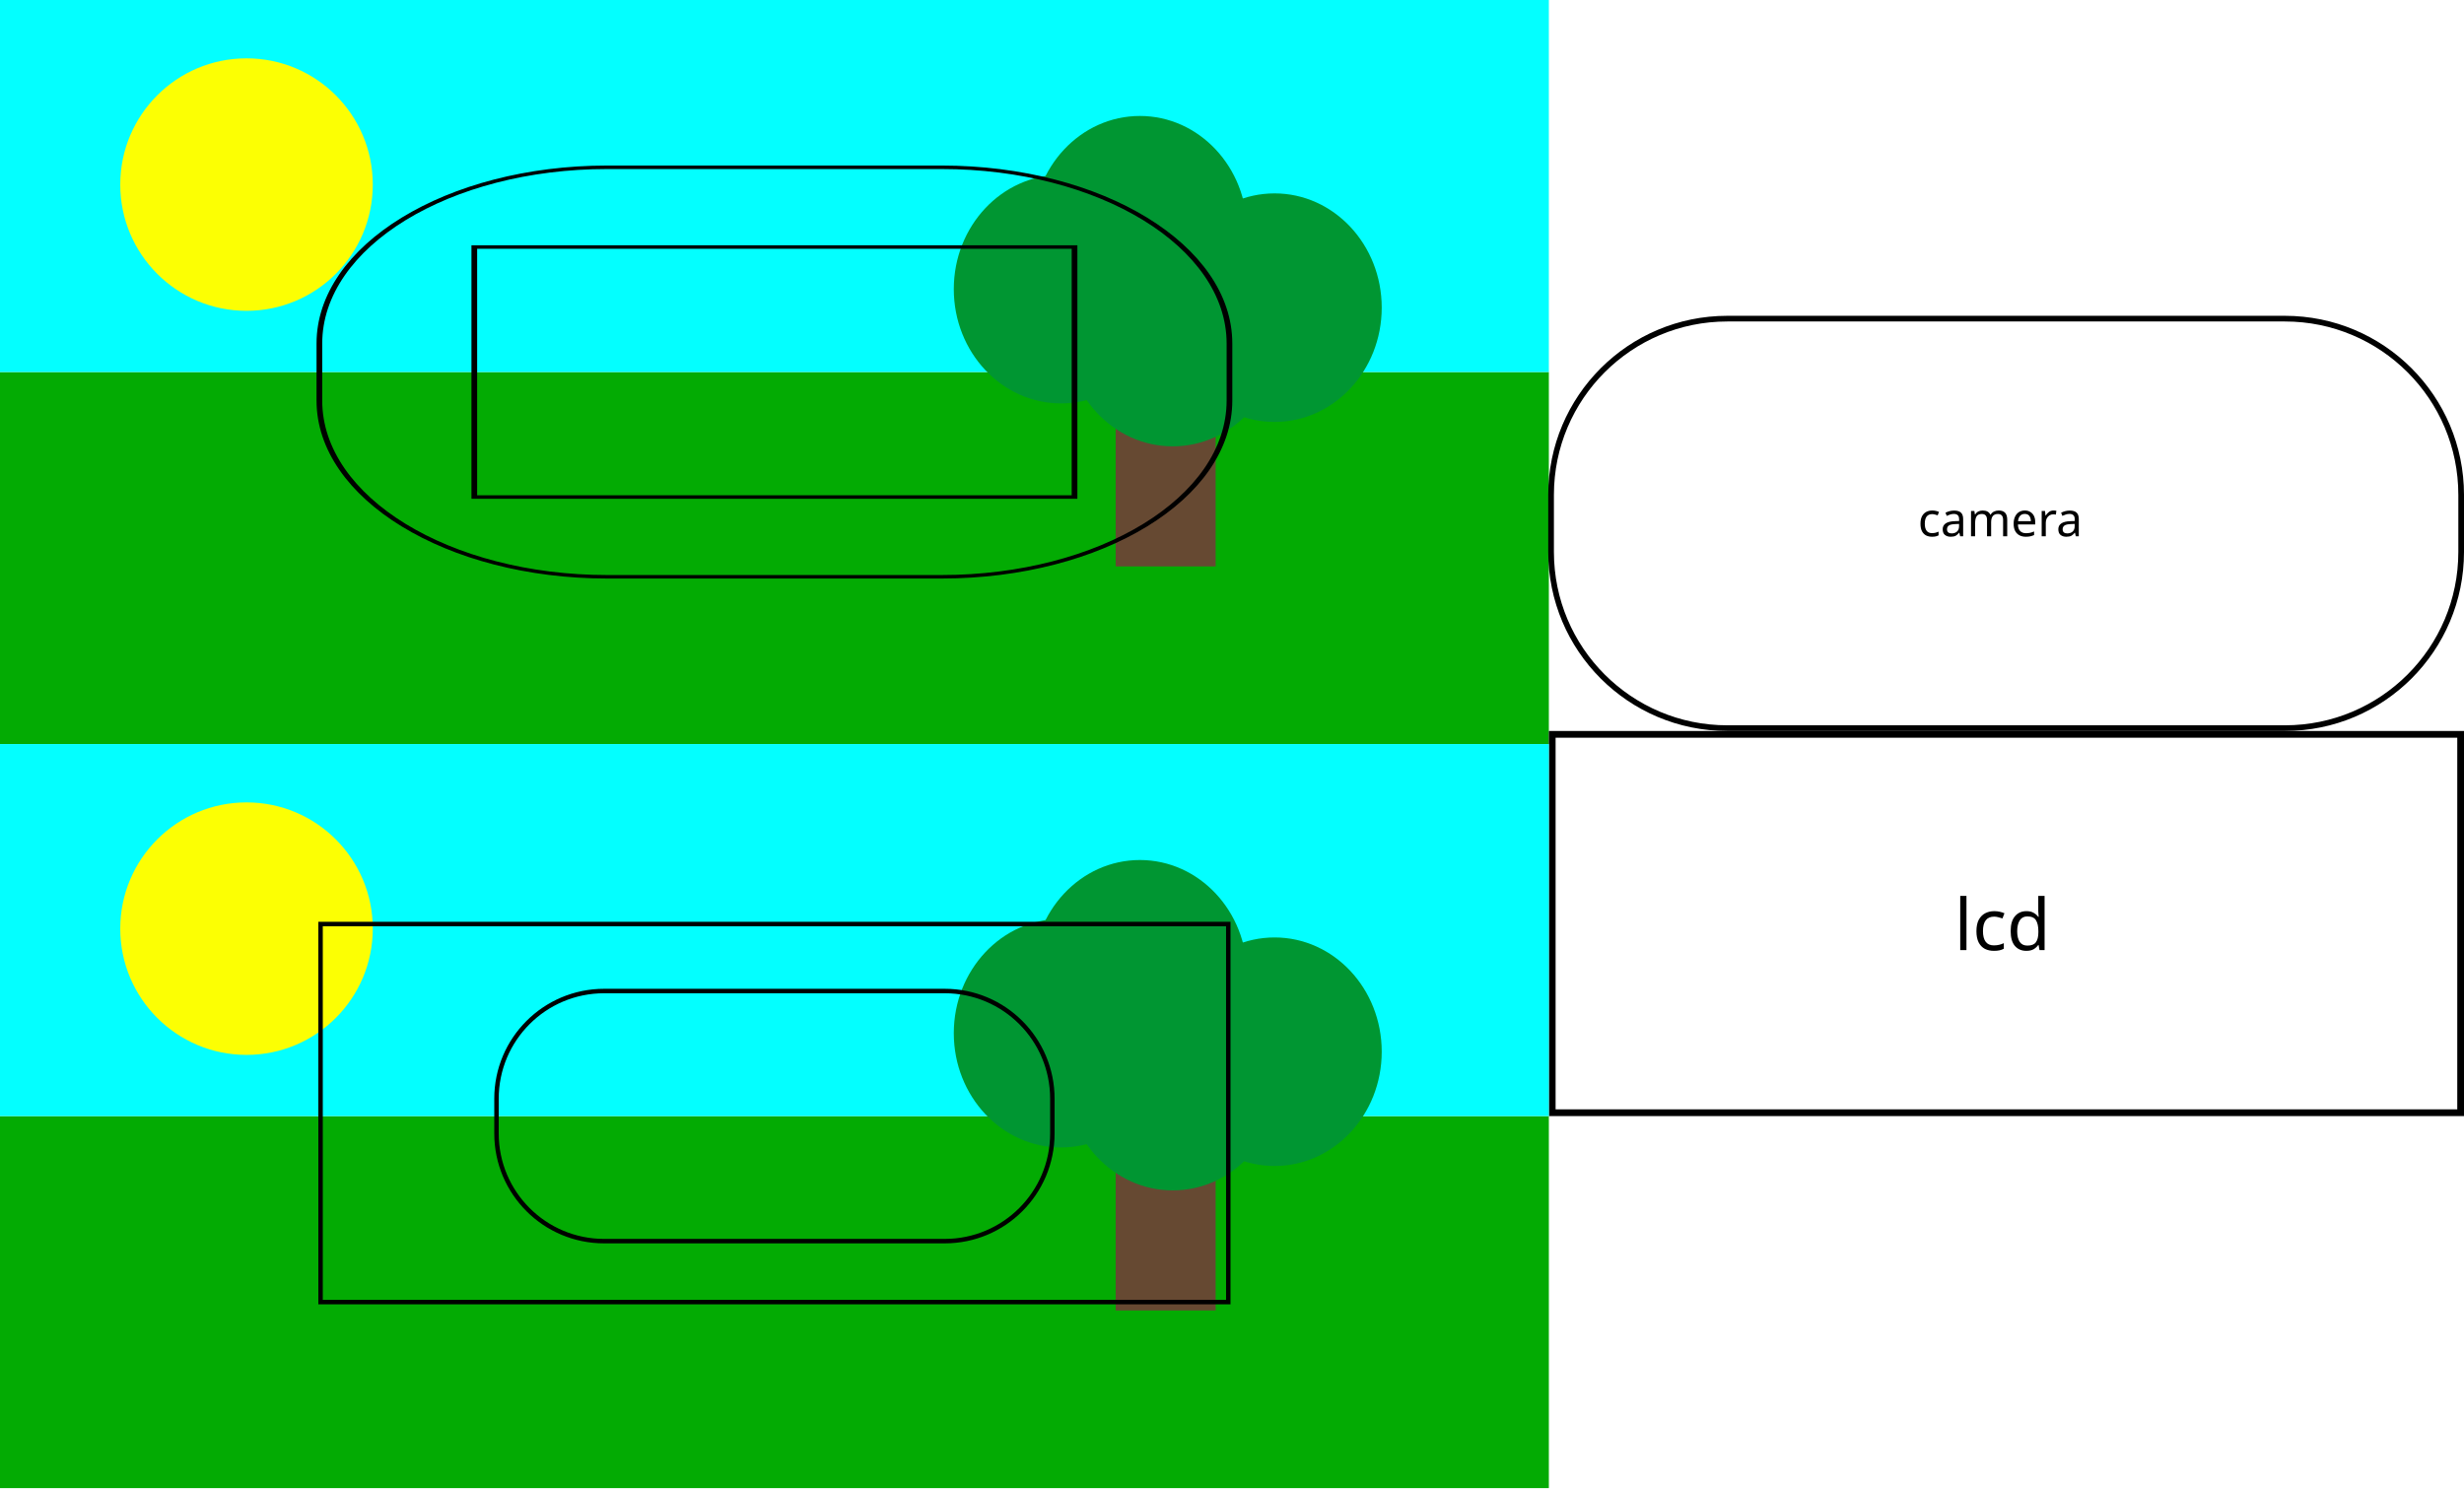
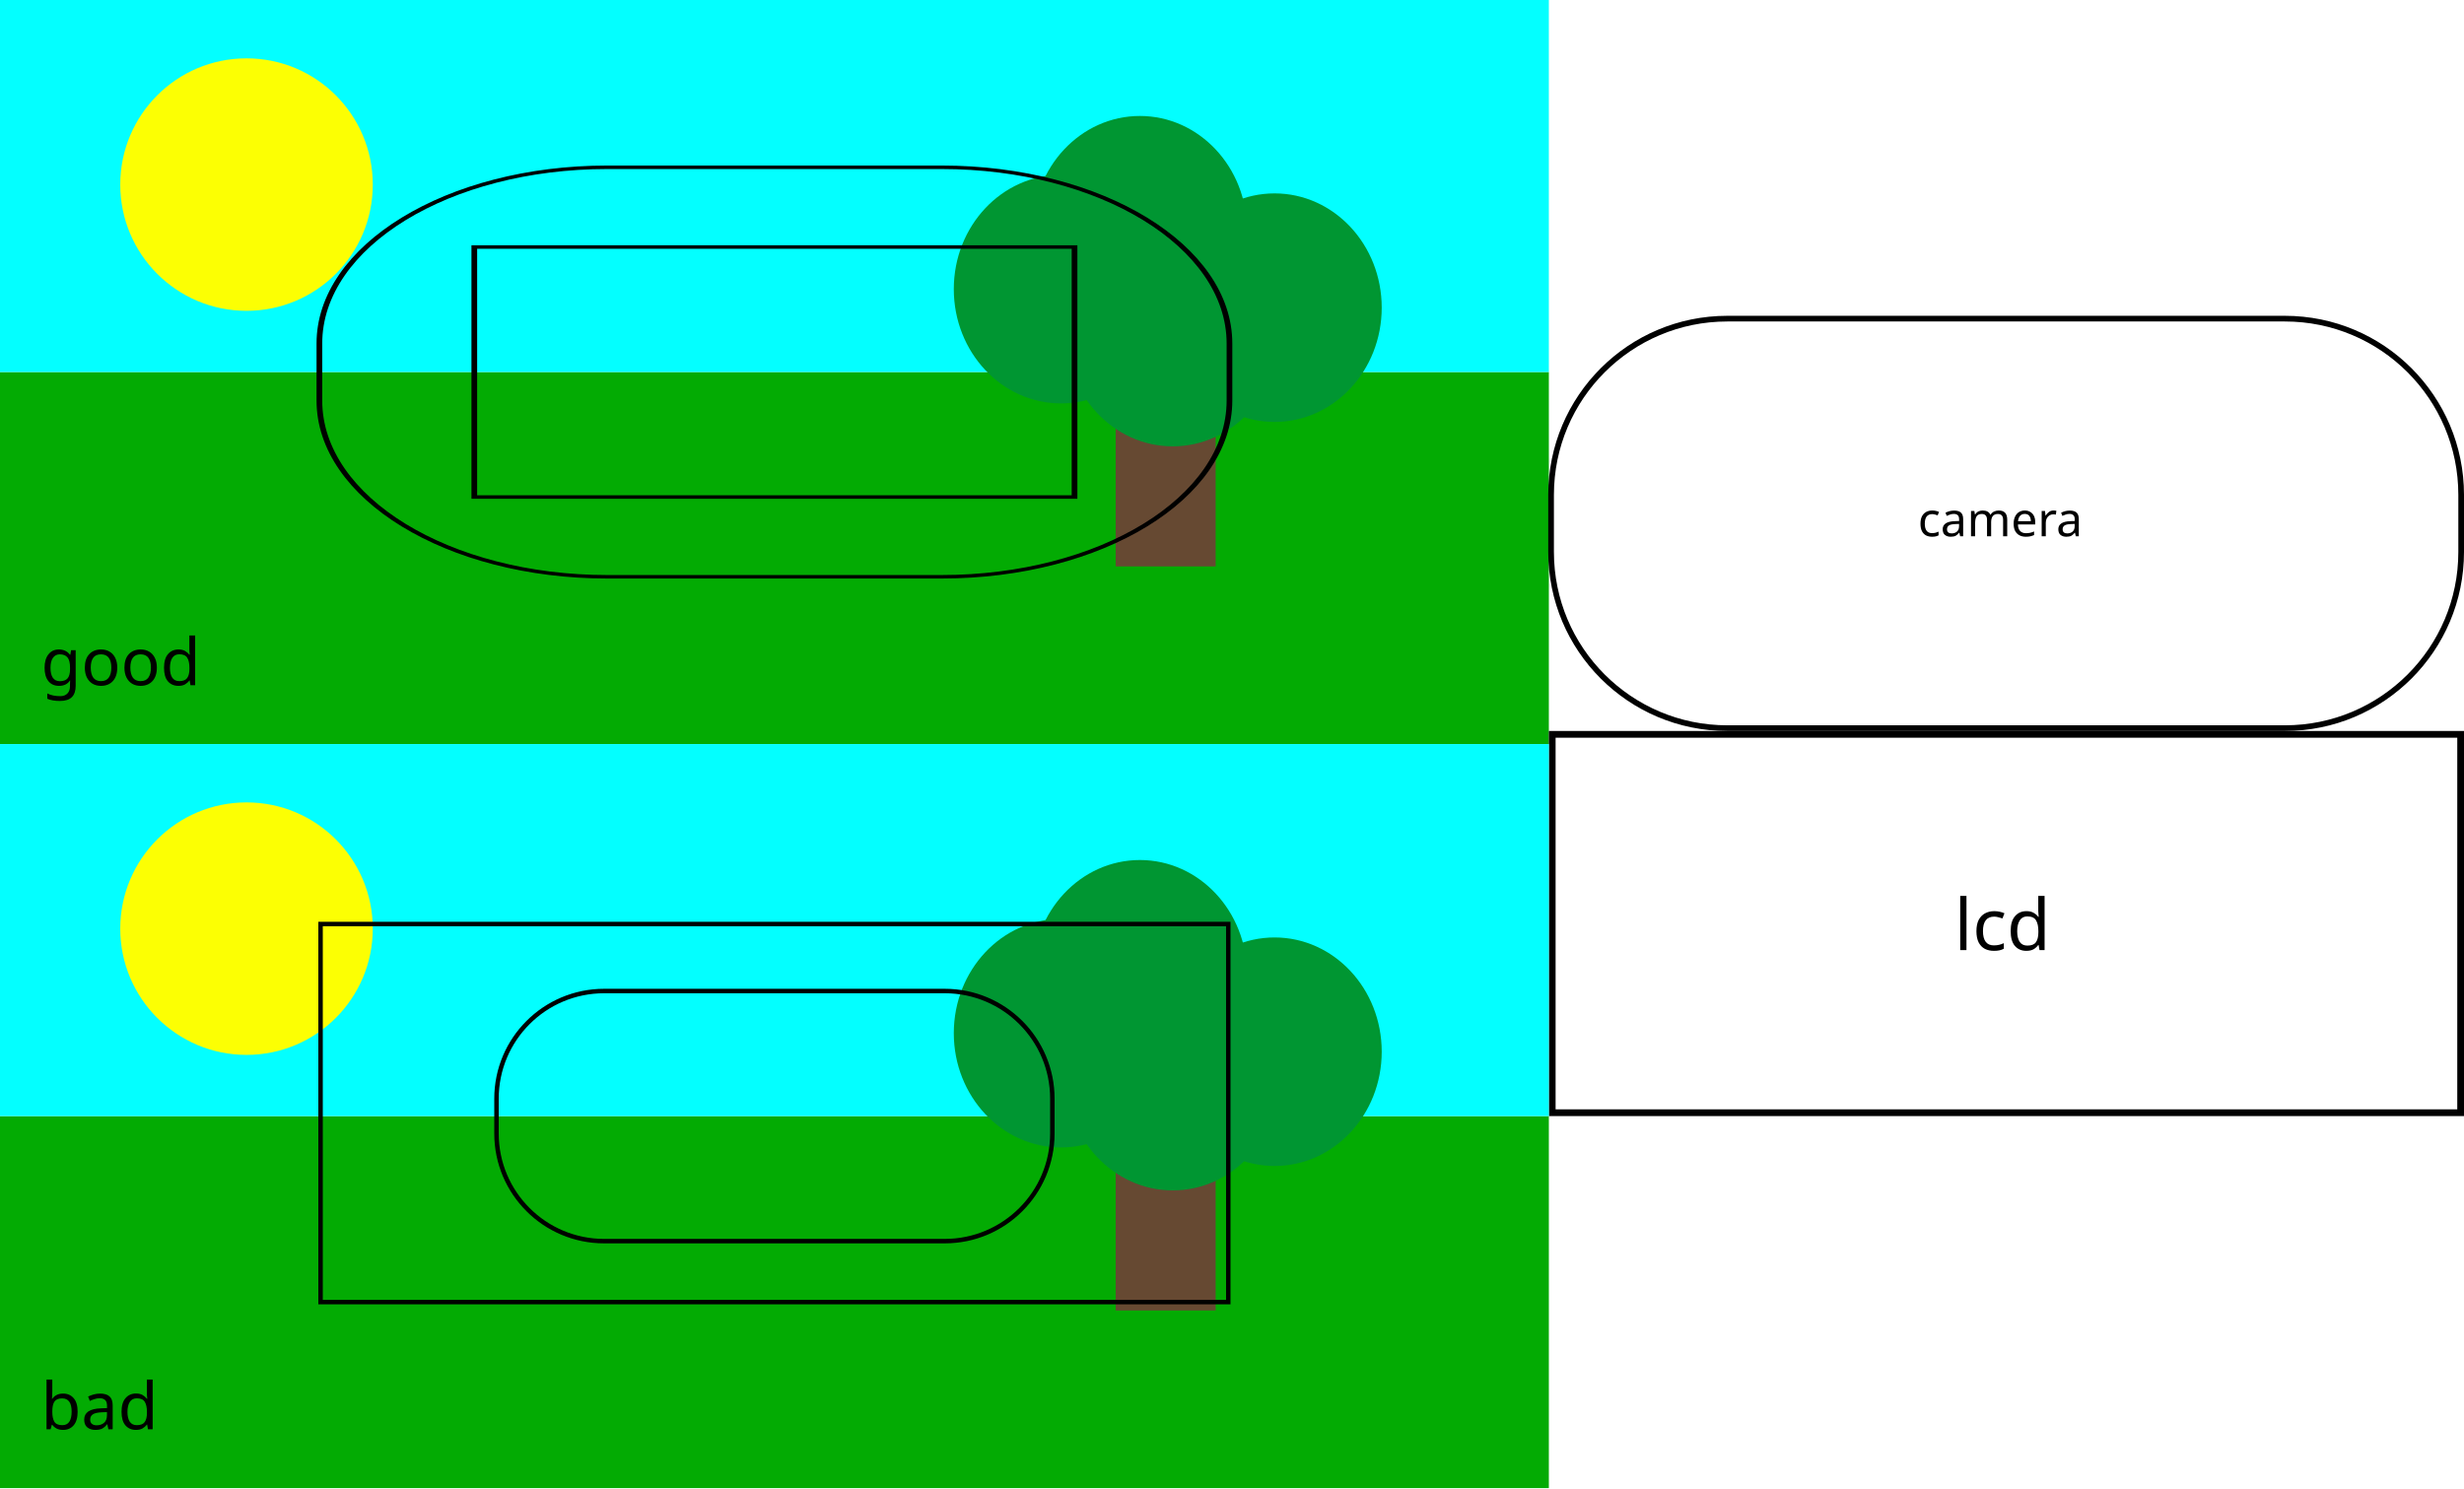
<svg xmlns="http://www.w3.org/2000/svg" xmlns:ns1="http://www.openswatchbook.org/uri/2009/osb" xmlns:xlink="http://www.w3.org/1999/xlink" width="553.201mm" height="334.155mm" viewBox="0 0 553.201 334.155" version="1.1" id="svg8">
  <defs id="defs2">
    <linearGradient id="linearGradient7026" ns1:paint="solid">
      <stop style="stop-color:#000000;stop-opacity:1;" offset="0" id="stop7024" />
    </linearGradient>
    <linearGradient id="linearGradient7020" ns1:paint="solid">
      <stop style="stop-color:#009632;stop-opacity:1;" offset="0" id="stop7018" />
    </linearGradient>
    <linearGradient id="linearGradient4512">
      <stop style="stop-color:#000000;stop-opacity:1;" offset="0" id="stop4508" />
      <stop style="stop-color:#000000;stop-opacity:0;" offset="1" id="stop4510" />
    </linearGradient>
    <radialGradient xlink:href="#linearGradient4512" id="radialGradient4514" cx="137.073" cy="29.596" fx="137.073" fy="29.596" r="10.848" gradientTransform="matrix(1.142827,0,0,0.4055193,-43.01856,13.39618)" gradientUnits="userSpaceOnUse" />
    <radialGradient xlink:href="#linearGradient4512" id="radialGradient4514-3" cx="137.073" cy="29.596" fx="137.073" fy="29.596" r="10.848" gradientTransform="matrix(1,0,0,0.3548387,43.39202,39.04084)" gradientUnits="userSpaceOnUse" />
  </defs>
  <g id="layer1" transform="translate(553.7682,62.18177)">
    <rect style="opacity:0.986;fill:#00aa00;fill-opacity:1;stroke:none;stroke-width:0.178;stroke-linecap:butt;stroke-linejoin:bevel;stroke-miterlimit:2;stroke-dasharray:none;stroke-dashoffset:0.756;stroke-opacity:1;paint-order:normal" id="rect10" width="347.738" height="83.539" x="-553.768" y="21.357" />
    <rect style="opacity:0.986;fill:#00ffff;fill-opacity:1;stroke:none;stroke-width:0.178;stroke-linecap:butt;stroke-linejoin:bevel;stroke-miterlimit:2;stroke-dasharray:none;stroke-dashoffset:0.756;stroke-opacity:1;paint-order:normal" id="rect10-3" width="347.738" height="83.539" x="-553.768" y="-62.182" />
    <circle style="opacity:0.986;fill:#ffff00;fill-opacity:1;stroke:none;stroke-width:0.265;stroke-linecap:butt;stroke-linejoin:bevel;stroke-miterlimit:2;stroke-dasharray:none;stroke-dashoffset:0.756;stroke-opacity:1;paint-order:normal" id="path27" cx="-498.421" cy="-20.732" r="28.348" />
    <g id="g5536" transform="translate(117.9286,105.8333)">
      <rect y="-101.766" x="-421.217" height="60.937" width="22.451" id="rect5500" style="fill:#664932;fill-opacity:1;stroke:none;stroke-width:1;stroke-miterlimit:4;stroke-dasharray:none;stroke-opacity:1" />
      <ellipse ry="25.658" rx="24.054" cy="-103.089" cx="-433.501" id="path5502" style="fill:#009632;fill-opacity:1;stroke:none;stroke-width:1;stroke-miterlimit:4;stroke-dasharray:none;stroke-opacity:1" />
      <ellipse ry="25.658" rx="24.054" cy="-116.317" cx="-415.774" id="path5502-7" style="fill:#009632;fill-opacity:1;stroke:none;stroke-width:1;stroke-miterlimit:4;stroke-dasharray:none;stroke-opacity:1" />
      <ellipse ry="25.658" rx="24.054" cy="-98.93" cx="-385.536" id="path5502-0" style="fill:#009632;fill-opacity:1;stroke:none;stroke-width:1;stroke-miterlimit:4;stroke-dasharray:none;stroke-opacity:1" />
      <ellipse ry="25.658" rx="24.054" cy="-93.449" cx="-408.403" id="path5502-9" style="fill:#009632;fill-opacity:1;stroke:none;stroke-width:1;stroke-miterlimit:4;stroke-dasharray:none;stroke-opacity:1" />
    </g>
    <g id="g5498" transform="matrix(1.628248,0,0,0.9970276,-547.2986,-74.2747)" style="stroke-width:0.785;stroke-miterlimit:4;stroke-dasharray:none">
      <rect ry="39.687" style="fill:none;stroke:#000000;stroke-width:0.785;stroke-miterlimit:4;stroke-dasharray:none;stroke-opacity:1" y="49.804" x="40.065" height="92.226" width="125.488" id="rect3713" />
      <rect ry="0" style="fill:none;stroke:#000000;stroke-width:0.785;stroke-miterlimit:4;stroke-dasharray:none;stroke-opacity:1" y="67.764" x="61.427" height="56.306" width="82.764" id="rect3713-3" />
    </g>
    <g id="g7134" transform="translate(174.8233,289.781)">
      <rect ry="39.57" style="fill:none;stroke:#000000;stroke-width:1.274;stroke-miterlimit:4;stroke-dasharray:none;stroke-opacity:1" y="-280.411" x="-380.353" height="91.952" width="204.326" id="rect3713-6" />
      <text id="text7059" y="-231.546" x="-297.998" style="font-style:normal;font-weight:normal;font-size:10.583px;line-height:1.25;font-family:sans-serif;letter-spacing:0px;word-spacing:0px;fill:#000000;fill-opacity:1;stroke:none;stroke-width:0.265" xml:space="preserve">
        <tspan style="stroke-width:0.265" y="-231.546" x="-297.998" id="tspan7057">camera</tspan>
      </text>
    </g>
    <g id="g7139" transform="matrix(1.513418,0,0,1.513418,326.8725,337.5361)">
      <rect ry="0" style="fill:none;stroke:#000000;stroke-width:1;stroke-miterlimit:4;stroke-dasharray:none;stroke-opacity:1" y="-155.159" x="-351.618" height="56.139" width="134.761" id="rect3713-3-0" />
      <text id="text7063" y="-123.144" x="-291.997" style="font-style:normal;font-weight:normal;font-size:10.583px;line-height:1.25;font-family:sans-serif;letter-spacing:0px;word-spacing:0px;fill:#000000;fill-opacity:1;stroke:none;stroke-width:0.265" xml:space="preserve">
        <tspan style="stroke-width:0.265" y="-123.144" x="-291.997" id="tspan7061">lcd</tspan>
      </text>
    </g>
    <rect style="opacity:0.986;fill:#00aa00;fill-opacity:1;stroke:none;stroke-width:0.178;stroke-linecap:butt;stroke-linejoin:bevel;stroke-miterlimit:2;stroke-dasharray:none;stroke-dashoffset:0.756;stroke-opacity:1;paint-order:normal" id="rect10-6" width="347.738" height="83.539" x="-553.768" y="188.434" />
    <rect style="opacity:0.986;fill:#00ffff;fill-opacity:1;stroke:none;stroke-width:0.178;stroke-linecap:butt;stroke-linejoin:bevel;stroke-miterlimit:2;stroke-dasharray:none;stroke-dashoffset:0.756;stroke-opacity:1;paint-order:normal" id="rect10-3-1" width="347.738" height="83.539" x="-553.768" y="104.896" />
    <circle style="opacity:0.986;fill:#ffff00;fill-opacity:1;stroke:none;stroke-width:0.265;stroke-linecap:butt;stroke-linejoin:bevel;stroke-miterlimit:2;stroke-dasharray:none;stroke-dashoffset:0.756;stroke-opacity:1;paint-order:normal" id="path27-8" cx="-498.421" cy="146.345" r="28.348" />
    <g id="g5536-7" transform="translate(117.9287,272.9106)">
      <rect y="-101.766" x="-421.217" height="60.937" width="22.451" id="rect5500-9" style="fill:#664932;fill-opacity:1;stroke:none;stroke-width:1;stroke-miterlimit:4;stroke-dasharray:none;stroke-opacity:1" />
      <ellipse ry="25.658" rx="24.054" cy="-103.089" cx="-433.501" id="path5502-2" style="fill:#009632;fill-opacity:1;stroke:none;stroke-width:1;stroke-miterlimit:4;stroke-dasharray:none;stroke-opacity:1" />
      <ellipse ry="25.658" rx="24.054" cy="-116.317" cx="-415.774" id="path5502-7-0" style="fill:#009632;fill-opacity:1;stroke:none;stroke-width:1;stroke-miterlimit:4;stroke-dasharray:none;stroke-opacity:1" />
      <ellipse ry="25.658" rx="24.054" cy="-98.93" cx="-385.536" id="path5502-0-2" style="fill:#009632;fill-opacity:1;stroke:none;stroke-width:1;stroke-miterlimit:4;stroke-dasharray:none;stroke-opacity:1" />
      <ellipse ry="25.658" rx="24.054" cy="-93.449" cx="-408.403" id="path5502-9-3" style="fill:#009632;fill-opacity:1;stroke:none;stroke-width:1;stroke-miterlimit:4;stroke-dasharray:none;stroke-opacity:1" />
    </g>
    <rect id="rect3713-6-6" width="124.798" height="56.162" x="-442.298" y="160.353" style="fill:none;stroke:#000000;stroke-width:1;stroke-miterlimit:4;stroke-dasharray:none;stroke-opacity:1" ry="24.168" />
    <rect id="rect3713-3-0-2" width="203.796" height="84.897" x="-481.797" y="145.306" style="fill:none;stroke:#000000;stroke-width:1;stroke-miterlimit:4;stroke-dasharray:none;stroke-opacity:1" ry="0" />
+     <text xml:space="preserve" style="font-style:normal;font-weight:normal;font-size:14.696px;line-height:1.25;font-family:sans-serif;letter-spacing:0px;word-spacing:0px;fill:#000000;fill-opacity:1;stroke:none;stroke-width:0.367" x="-544.576" y="91.685" id="text864">
+       <tspan id="tspan862" x="-544.576" y="91.685" style="stroke-width:0.367">good</tspan>
+     </text>
+     <text xml:space="preserve" style="font-style:normal;font-weight:normal;font-size:14.696px;line-height:1.25;font-family:sans-serif;letter-spacing:0px;word-spacing:0px;fill:#000000;fill-opacity:1;stroke:none;stroke-width:0.367" x="-544.576" y="258.762" id="text868">
+       <tspan id="tspan866" x="-544.576" y="258.762" style="stroke-width:0.367">bad</tspan>
+     </text>
  </g>
</svg>
